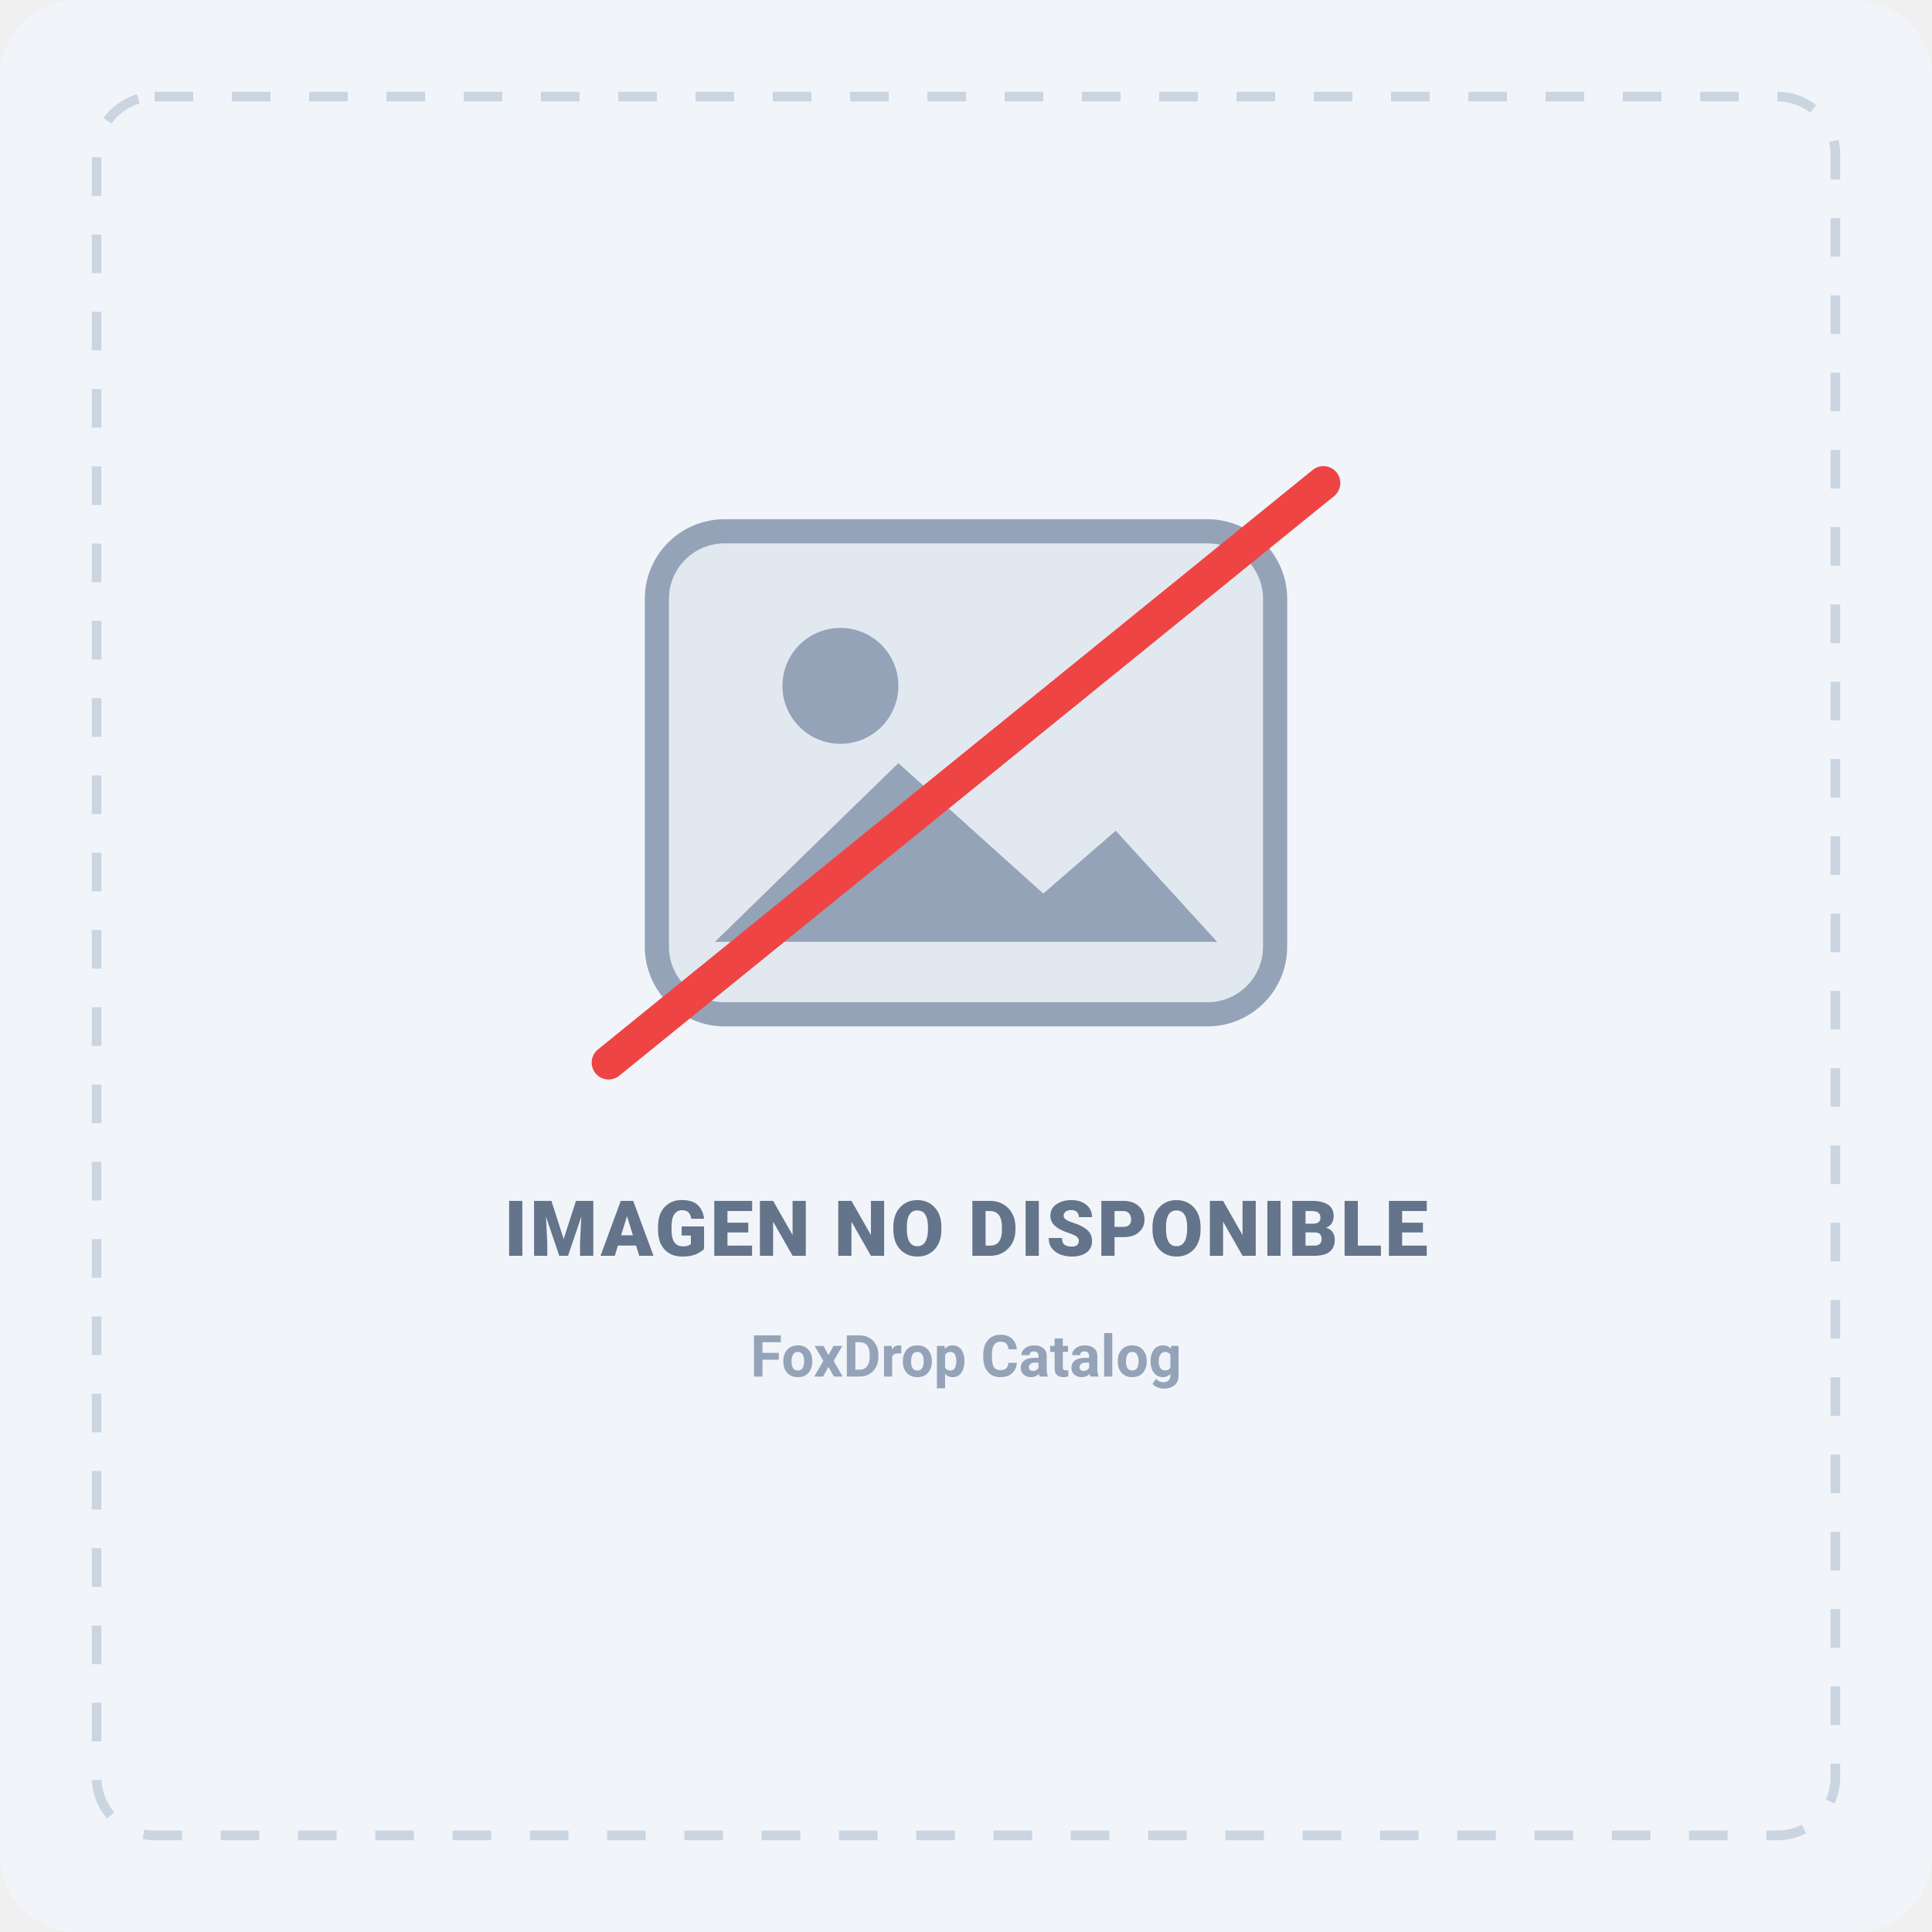
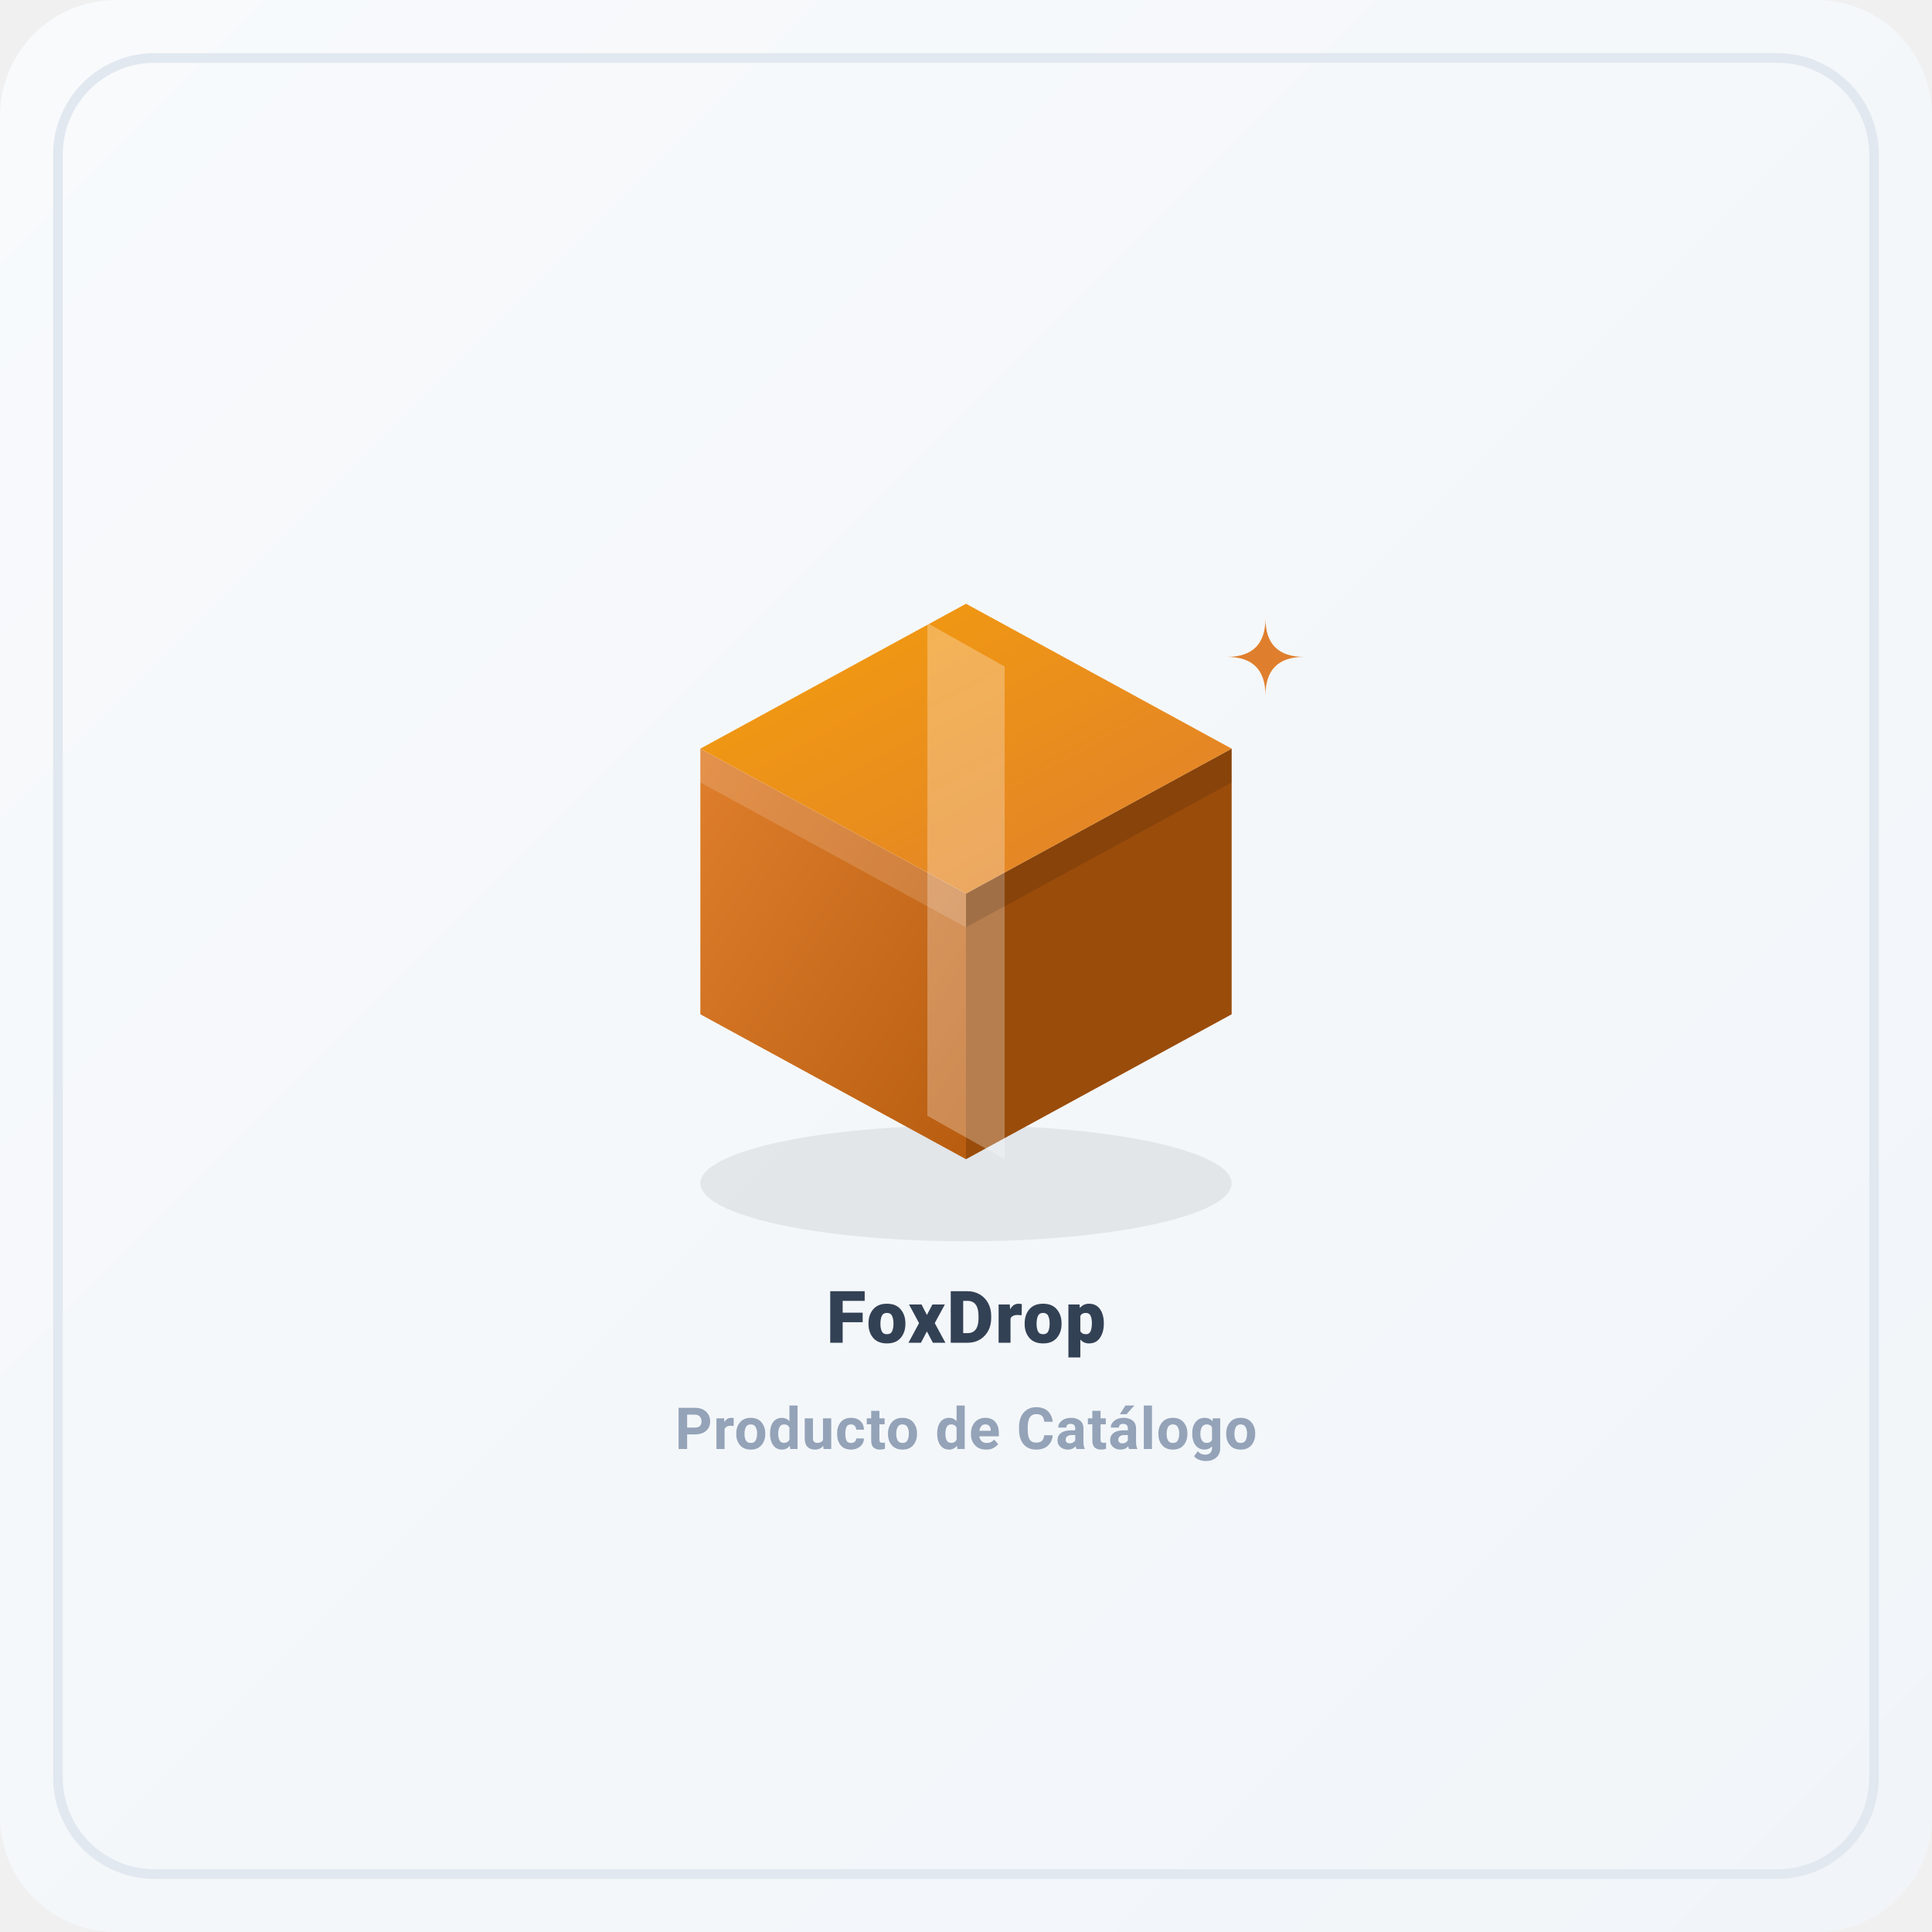
<svg xmlns="http://www.w3.org/2000/svg" viewBox="0 0 400 400" width="100%" height="100%">
-   <rect width="400" height="400" fill="#F1F5F9" rx="16" />
-   <rect x="20" y="20" width="360" height="360" fill="none" stroke="#CBD5E1" stroke-width="2" stroke-dasharray="8 8" rx="12" />
-   <g transform="translate(136, 110)">
-     <rect x="0" y="0" width="128" height="100" rx="14" fill="#E2E8F0" stroke="#94A3B8" stroke-width="5" />
-     <circle cx="38" cy="32" r="12" fill="#94A3B8" />
-     <path d="M12 85 L50 48 L80 75 L95 62 L116 85 Z" fill="#94A3B8" />
-     <line x1="-10" y1="110" x2="138" y2="-10" stroke="#EF4444" stroke-width="7" stroke-linecap="round" />
+   <defs>
+     <linearGradient id="bgGradient" x1="0%" y1="0%" x2="100%" y2="100%">
+       <stop offset="0%" stop-color="#F8FAFC" />
+       <stop offset="100%" stop-color="#F1F5F9" />
+     </linearGradient>
+     <linearGradient id="boxGradient" x1="0%" y1="0%" x2="100%" y2="100%">
+       <stop offset="0%" stop-color="#DF7F2D" />
+       <stop offset="100%" stop-color="#B85D10" />
+     </linearGradient>
+     <linearGradient id="lidGradient" x1="0%" y1="0%" x2="100%" y2="100%">
+       <stop offset="0%" stop-color="#F59E0B" />
+       <stop offset="100%" stop-color="#DF7F2D" />
+     </linearGradient>
+   </defs>
+   <rect width="400" height="400" fill="url(#bgGradient)" rx="24" />
+   <rect x="12" y="12" width="376" height="376" fill="none" stroke="#E2E8F0" stroke-width="2" rx="20" />
+   <g transform="translate(130, 110)">
+     <ellipse cx="70" cy="135" rx="55" ry="12" fill="#0F172A" opacity="0.08" />
+     <path d="M15 45 L70 75 L70 130 L15 100 Z" fill="url(#boxGradient)" />
+     <path d="M70 75 L125 45 L125 100 L70 130 Z" fill="#9A4C0B" />
+     <path d="M70 15 L125 45 L70 75 L15 45 Z" fill="url(#lidGradient)" />
+     <path d="M62 19 L78 28 L78 130 L62 121 Z" fill="#FFFFFF" opacity="0.28" />
+     <path d="M15 45 L70 75 L70 82 L15 52 Z" fill="#FFFFFF" opacity="0.15" />
+     <path d="M70 75 L125 45 L125 52 L70 82 Z" fill="#000000" opacity="0.12" />
+     <path d="M132 18 Q132 26 140 26 Q132 26 132 34 Q132 26 124 26 Q132 26 132 18 Z" fill="#DF7F2D" />
  </g>
-   <text x="200" y="260" font-family="system-ui, -apple-system, BlinkMacSystemFont, 'Segoe UI', Roboto, sans-serif" font-size="16" font-weight="800" fill="#64748B" text-anchor="middle" letter-spacing="0.5">
-     IMAGEN NO DISPONIBLE
+   <text x="200" y="278" font-family="system-ui, -apple-system, BlinkMacSystemFont, 'Segoe UI', Roboto, sans-serif" font-size="15" font-weight="800" fill="#334155" text-anchor="middle" letter-spacing="0.3">
+     FoxDrop
  </text>
-   <text x="200" y="285" font-family="system-ui, -apple-system, BlinkMacSystemFont, 'Segoe UI', Roboto, sans-serif" font-size="12" font-weight="600" fill="#94A3B8" text-anchor="middle">
-     FoxDrop Catalog
+   <text x="200" y="300" font-family="system-ui, -apple-system, BlinkMacSystemFont, 'Segoe UI', Roboto, sans-serif" font-size="12" font-weight="600" fill="#94A3B8" text-anchor="middle" letter-spacing="0.2">
+     Producto de Catálogo
  </text>
</svg>
